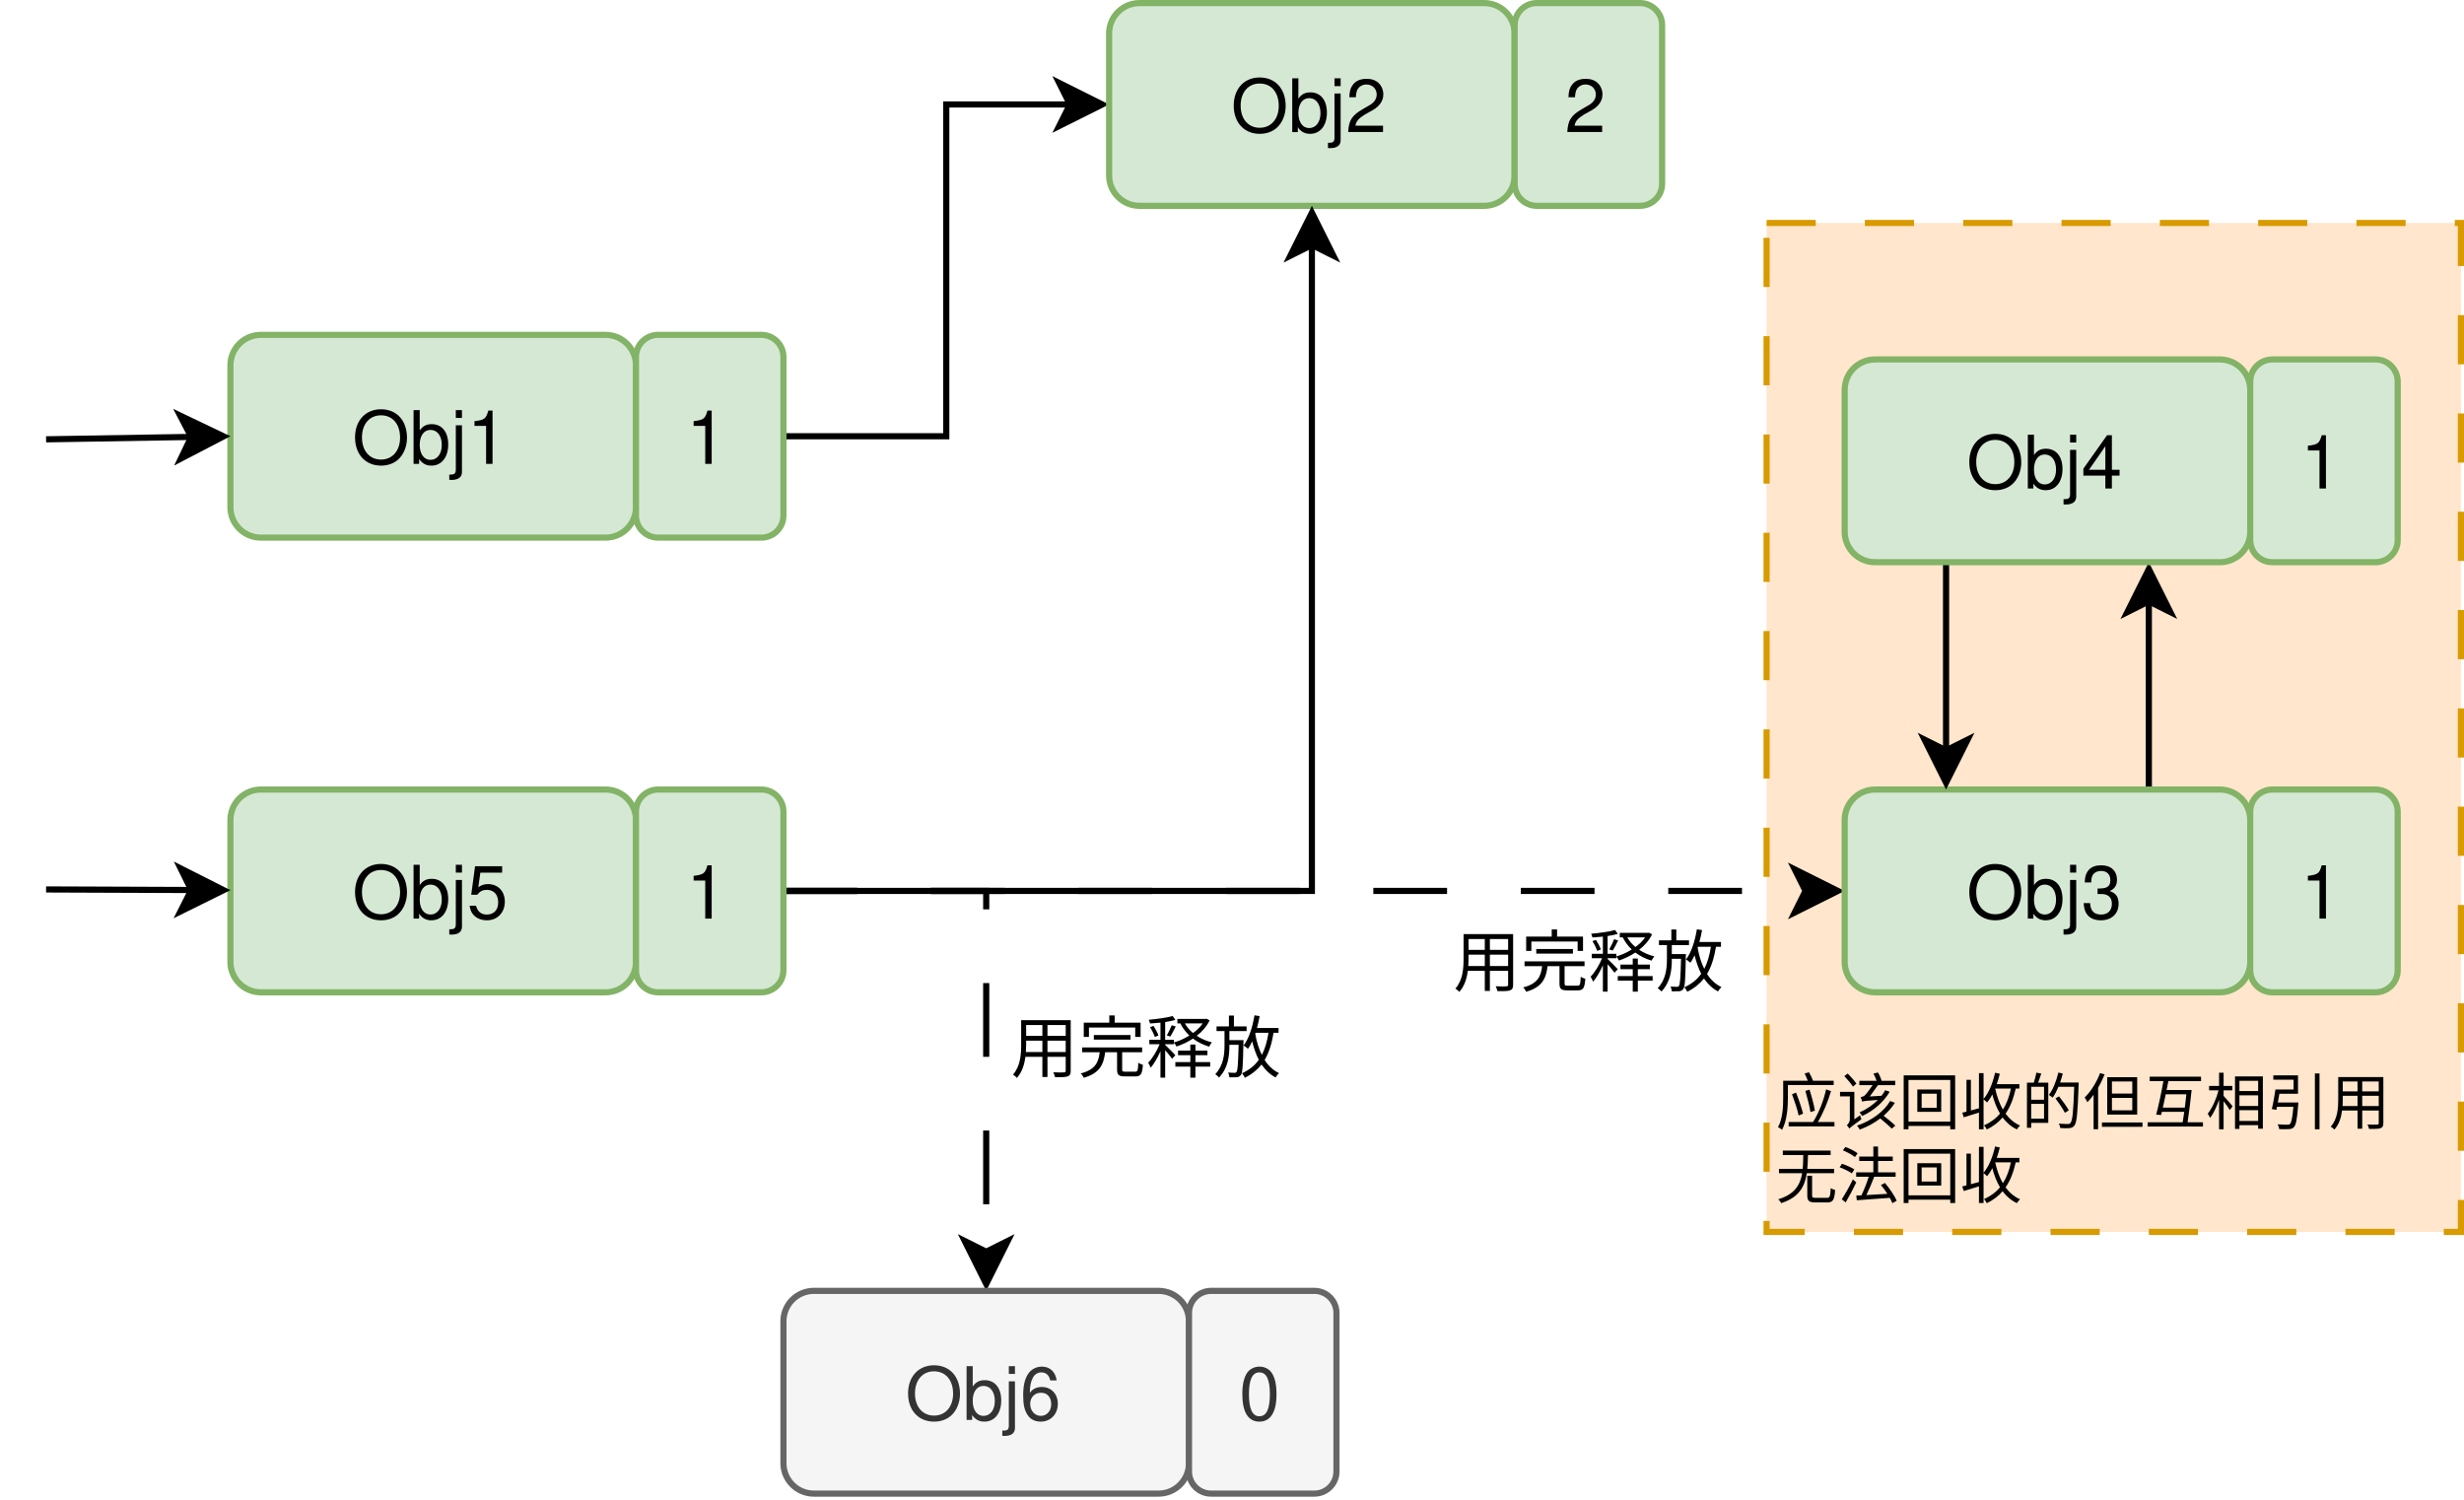
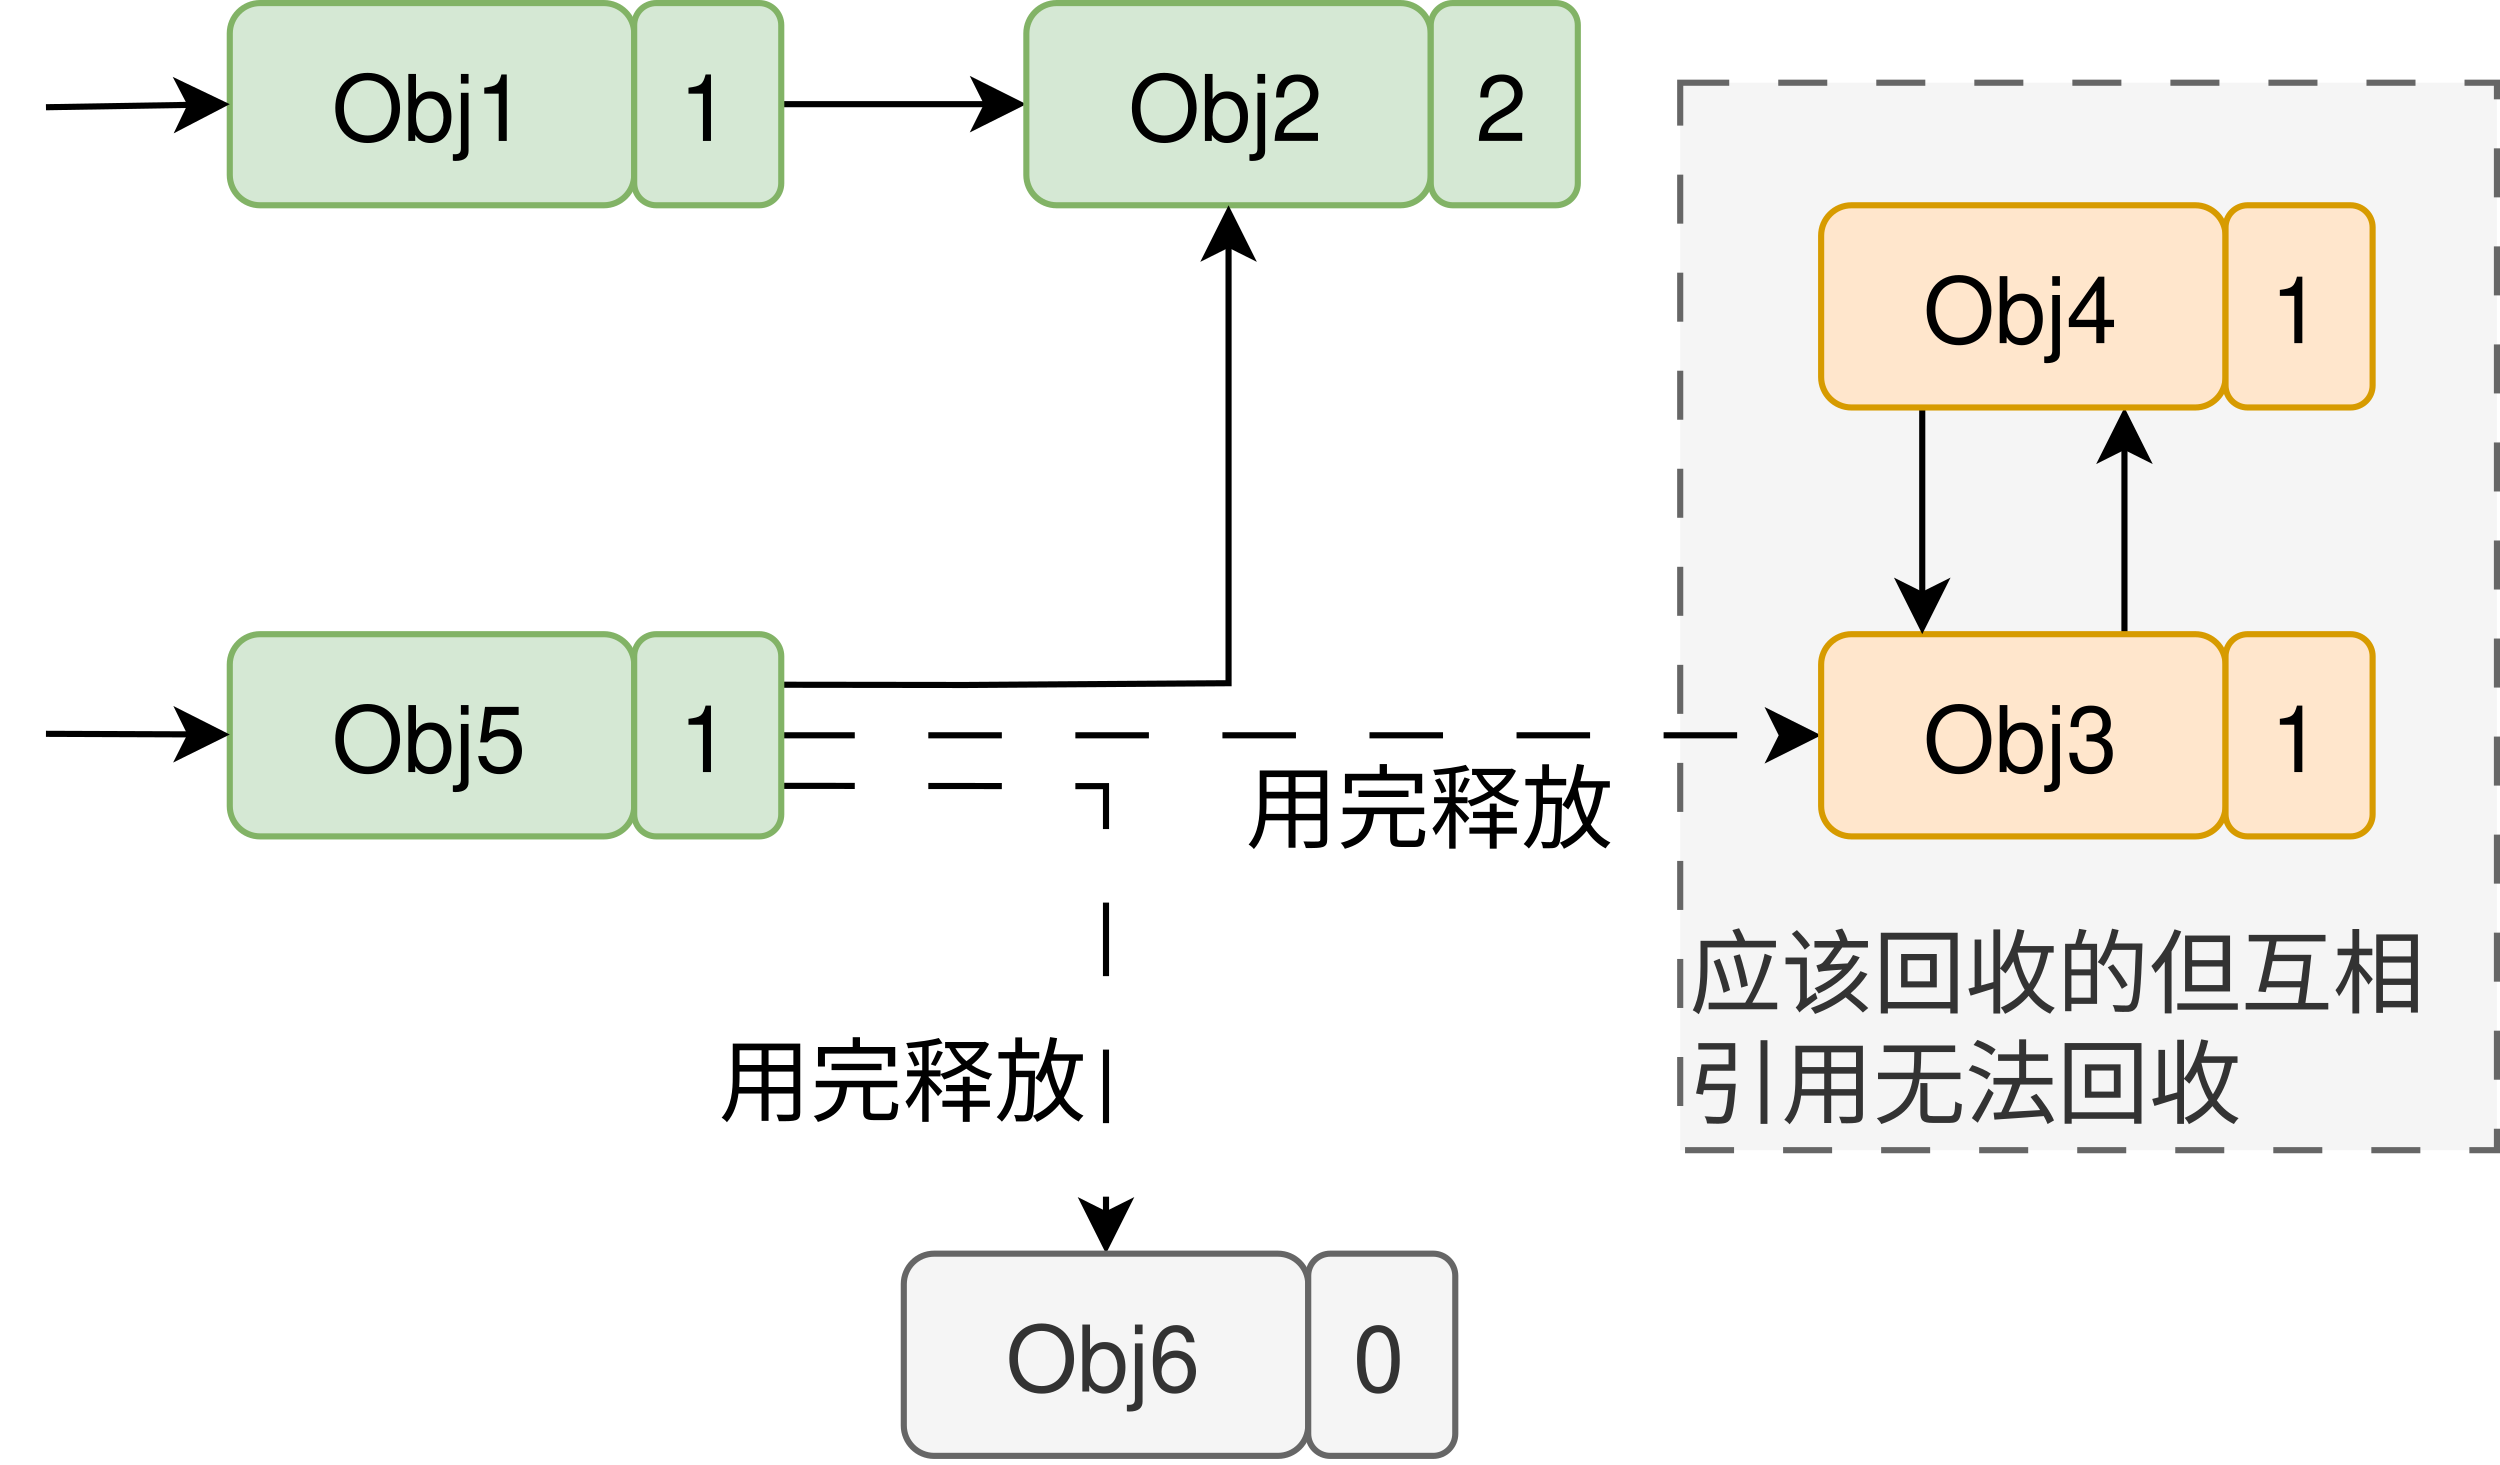
- <svg xmlns="http://www.w3.org/2000/svg" version="1.1" width="401px" height="244px" viewBox="-0.5 -0.5 401 244" content="&lt;mxfile host=&quot;drawio-plugin&quot; modified=&quot;2024-06-06T08:37:29.114Z&quot; agent=&quot;Mozilla/5.0 (Windows NT 10.0; Win64; x64) AppleWebKit/537.36 (KHTML, like Gecko) Chrome/122.0.0.0 Safari/537.36&quot; etag=&quot;I66dQs9n8xs72weQUwzq&quot; version=&quot;22.1.22&quot; type=&quot;embed&quot;&gt;&lt;diagram id=&quot;t1ZmRuzw4NILbziwuzjw&quot; name=&quot;第 1 页&quot;&gt;1VpLc5s6FP41WtYDEuKxBIe2i3bamS5uu8Qg27QYeUBO7P76K4EwDykJrSHF6UyDDtIR+s53XpoAtD6cPxTRcf+ZJiQD0EjOAD0ACE0DGfyXkFxqiYNhLdgVaSIntYJv6W/SrJTSU5qQsjeRUZqx9NgXxjTPScx6sqgo6FN/2pZm/V2P0Y4ogm9xlKnS/9KE7WupZaJW/pGku73cGXpywSFq5sqDlPsooU8dEQoBWheUsvrpcF6TTGDXwFKve//M2+t3FSRnYxZYbr3iMcpO8mwgxCDwgWeB0AX+e+BjIfEC4IUgtIU8sEHoAM8HLp/Dhw/AtasHvgpWrwIQuJWeNfBwJbGAz7eyAUTchiioNDnAN8RDgKpZyiY1QuzSoF7QU54Q8eVCxTbNsjXNaFG9RNstseOYy5Oo3FeTTDn4GjFGipxL+BcYLpc+koKl3Jp+lu6EfEMZowehk+ZMsq36zEhOyMiWwxmUrKC/SGfTxPE2RnUeBXdpCrEVOXdE0g4fCD0QVlz4FPkWuk69RPoExivHqyVPLcfMhmP7Dr9M21pd6S2pvbtu0JqfP0gG6NkAkcKGL5uf5guGMFVDJJi4iaVDy4UbZNvToIX6YDmWgpRtq0AhNAFIGpcZAkQSHi7kkBZsT3c0j7KwlQZ9LrdzPlF6lLj+JIxdJBujE6NcRM4p+y5fi+cfYv0Ky9HDWaqrBpdmkPMDfu8OOqvEsF1WjZp1zxqppKcilgeFEncWFTvSRDsJvADhRVMWJItY+tiPqTeZxlJMs0jy8gT4Gnubo0zOXjyCvXniiyTJR3EWlWUaK4SdnFQ9AqGRBOrghQ0Vr0Y2mmdyh6805V93tVY/0niD9bU3yCXdTDvQMlRjrIbmrCFQNFUWvR56nJFtXRxXDb0EV3CNHi5NYfQWgdxRUFokRNCyX4Notmjh6YiEl4jSoCAwm8r2DYiE4IiYusiKoI3XPxodt1YETWu3jIoAjUl3d2Aa4xXTvND0mOK4/L8b7IfGJuQ/y7S8yIgunQlHkfrK5xOxafdzhWnjARdqjX+bNpGaENrelbenfgjcNQg9wDs112/61FBLqE/RhmSdDjLmmJNC03se0iSpSUbK9He0qZQIk0o0uEYcAPzAJZnQGUTxr11FyCaQ5jQnWuteyT8MoteLEbkd6F4+6IKrwdtLS6JzYzUF+8nsHewroNttSW6tfyzjvrx+Zu91/1X0tUzVDktyKBXSK3MmcBkbm26/cJvEgd6ZsB8FBxXMJB6EVA+6i05aV/bNVRwjDbv/opV+FoVeBeWN9OF/0RJX1492X8fYtnhYtmtUTdcXI+395ksXzRpib7H4pyO2Xf3Ia+SOvP6ZiPAD7DkzVli9Jp6t1VFv2Iy7gs9DY+CbK2RY6sWMNtnNWZgYKwd3a5Ox/YgzQ6/oqpHOgiMj3fS9onqxz6MDWmLag563csxXM99sUUC9FlpkdYBsPAam2bx9AZcPvHPrers51tvhH10/jPL2xrMX0ptAnbdbS6Sxxtudt3N2Sy2a7sXZNShN5Ot82P6RRl2Jtn/pgsL/AQ==&lt;/diagram&gt;&lt;/mxfile&gt;">
+ <svg xmlns="http://www.w3.org/2000/svg" version="1.1" width="408px" height="239px" viewBox="-0.5 -0.5 408 239" content="&lt;mxfile host=&quot;drawio-plugin&quot; modified=&quot;2024-06-13T08:50:15.371Z&quot; agent=&quot;Mozilla/5.0 (Windows NT 10.0; Win64; x64) AppleWebKit/537.36 (KHTML, like Gecko) Chrome/122.0.0.0 Safari/537.36&quot; etag=&quot;HfcQ-ntZ6gWYi0Nm5HdX&quot; version=&quot;22.1.22&quot; type=&quot;embed&quot;&gt;&lt;diagram id=&quot;t1ZmRuzw4NILbziwuzjw&quot; name=&quot;第 1 页&quot;&gt;3VrLkps6EP0aLeMCiecSPCR3kVtJVRY3WWKQbRKMXCDP2Pn6K4F4SvHgDNge21Uu1EgNnO7T3WoM0HJ3/JSH++2/JMYpgFp8BOgJQGg6DvvlglMlMJBWCTZ5ElcivRV8S35jIaynHZIYF72JlJCUJvu+MCJZhiPak4V5Tl7609Yk7V91H26wJPgWhaks/S+J6VY8hY5a+T842WzFlaErFuzCeq54kGIbxuSlI0IBQMucEFod7Y5LnHLoaliqdR//cLa5rxxndMwCQxjiOUwP4tlAYALfA64BAgd4H4FnconrAzcAgcXlvgUCG7gecNgcNnwCjlUesFWwPOUDnym2AETMYsgvVS6Ba5YnDeA5pSYbeBo/8FF5SrpIhRA91ajn5JDFmN85V7pO0nRJUpKXJ9Ha5F8mj8NiW07SxeBrSCnOMyZh96Q5TPqMc5owa3ppsuHyFaGU7LhOklHhbTrXFYoJKV4zOP2C5uQX7lzUKj9iYUdefZg8DVc49cPo16a8+XpKRjLMcZGsJQzIbxAfOyJhvU+Y7DDNT2yKOAtttLDFqppMwrdeWs/UEVpAtxJvO46p28ai4YXgxKa5Rus37EC4jtqNIJLc6Mvqp37GgrpswdjETmyoYHbgCpUwn4dzaL0J4EV2D1poS9BalgwrQhNAqmDmEE4cs6gkhiSnW7IhWZgGrdTvU6ad85mQvbDCT0zpScAWHihhInxM6Hdxmh//4OsXphg9HYW6cnCqBxl7wO/dQWcVH7bLylG9biKTFuSQRwIWaIiUEOYbXIdgYSYO2VnD5zgNafLcD/RvMqQhGfIBiKFr6DVm1A8+OTPMEczIYo/neTaK0rAokkgiw40dtuecaKRzdtA1NRndWjbah8UVvpKE3V1j237MM4z++oppYkm3tBhoGapBi6HxKwgkTaX9m4ce5xKWKv/IbvH+aGbdLgHZEqYPAGgDzQ3ilqtyUvP9YzooknQkF6BzOSmCI3LBVaskOLZMahPNj1rJdcuk2kzzlknlUpaLw1Nnwp7H/OLPGUg3hy7lnM81dWNAPZ8dVHfwt/kFjSk5rupm9t+5mfaKm53ZPOv8ednP1XwRja2KZvZFZ+Bbpjmtb8l5ttMmMYEXAGcJAhc4NnC8ujsSKP3vM7dMp28RMcxxruh47JI4rnwSF8nvcFUq4Q4g0GAaTR+YTxNYu+HOMJ807TlxedBtganyDAuuuiHQemOJ+2FYBsC+BrJeF/itVWndiLmfqHE+aNwV+Z2pyT+2pDB02WqPxMfGKyfgo2XqTp9HE7HTGKTzGdiJZHY+YF9GVYzPtcFBCuZIrHi9MTNHg8UdGU1u0WDRDWtR192XNlmGWy+Fqum6LEjZ5T/3nkZBmuY9zdQvU+YgkzHoviB9oUt0mm1vKzeOtcfFugnyZ7GeK3QZcgNRmdDnLNU6m7pmqzZmg2ffvJHgyBHXgCMj7uT1G5JfnLEohS5kzhpbUaRiTmy7K21CIC9giGsNX/VetdUmty8vrJfuEVRkwTGgzhZ37qCx1OlZNgFkTNyBF3WWZog7dYy5k30jVMUd4/1TRBF3rOuFHUMuOh8z7CgwnSjqsGH7j7Kq7m//lYeC/wE=&lt;/diagram&gt;&lt;/mxfile&gt;">
  <defs />
  <g>
-     <rect x="287" y="35.79" width="113" height="164.21" fill="#ffe6cc" stroke="#d79b00" stroke-dasharray="8 8" pointer-events="all" />
-     <g fill="rgb(0, 0, 0)" font-family="Helvetica" font-size="10px">
-       <text x="288.5" y="182.5">应该回收的但互相引用</text>
-       <text x="288.5" y="194.5">无法回收</text>
+     <rect x="273.71" y="13" width="133.29" height="174.21" fill="#f5f5f5" stroke="#666666" stroke-dasharray="8 8" pointer-events="all" />
+     <g fill="#333333" font-family="Helvetica" font-size="15px">
+       <text x="275.21" y="163.71">应该回收的但互相</text>
+       <text x="275.21" y="181.71">引用无法回收</text>
    </g>
-     <rect x="37" y="54" width="66" height="33" rx="4.95" ry="4.95" fill="#d5e8d4" stroke="#82b366" pointer-events="all" />
-     <g fill="rgb(0, 0, 0)" font-family="Helvetica" text-anchor="middle" font-size="12px">
-       <text x="69.5" y="75">Obj1</text>
+     <rect x="37" y="0" width="66" height="33" rx="4.95" ry="4.95" fill="#d5e8d4" stroke="#82b366" pointer-events="all" />
+     <g fill="rgb(0, 0, 0)" font-family="Helvetica" text-anchor="middle" font-size="15px">
+       <text x="69.5" y="22.5">Obj1</text>
    </g>
-     <path d="M 127 70.5 L 153.5 70.5 L 153.5 16.5 L 173.63 16.5" fill="none" stroke="rgb(0, 0, 0)" stroke-miterlimit="10" pointer-events="stroke" />
-     <path d="M 178.88 16.5 L 171.88 20 L 173.63 16.5 L 171.88 13 Z" fill="rgb(0, 0, 0)" stroke="rgb(0, 0, 0)" stroke-miterlimit="10" pointer-events="all" />
-     <rect x="103" y="54" width="24" height="33" rx="3.6" ry="3.6" fill="#d5e8d4" stroke="#82b366" pointer-events="all" />
-     <g fill="rgb(0, 0, 0)" font-family="Helvetica" text-anchor="middle" font-size="12px">
-       <text x="114.5" y="75">1</text>
+     <path d="M 127 16.5 L 160.63 16.5" fill="none" stroke="rgb(0, 0, 0)" stroke-miterlimit="10" pointer-events="stroke" />
+     <path d="M 165.88 16.5 L 158.88 20 L 160.63 16.5 L 158.88 13 Z" fill="rgb(0, 0, 0)" stroke="rgb(0, 0, 0)" stroke-miterlimit="10" pointer-events="all" />
+     <rect x="103" y="0" width="24" height="33" rx="3.6" ry="3.6" fill="#d5e8d4" stroke="#82b366" pointer-events="all" />
+     <g fill="rgb(0, 0, 0)" font-family="Helvetica" text-anchor="middle" font-size="15px">
+       <text x="114.5" y="22.5">1</text>
    </g>
-     <path d="M 7 71 L 30.63 70.61" fill="none" stroke="rgb(0, 0, 0)" stroke-miterlimit="10" pointer-events="stroke" />
-     <path d="M 35.88 70.52 L 28.94 74.13 L 30.63 70.61 L 28.82 67.14 Z" fill="rgb(0, 0, 0)" stroke="rgb(0, 0, 0)" stroke-miterlimit="10" pointer-events="all" />
-     <rect x="180" y="0" width="66" height="33" rx="4.95" ry="4.95" fill="#d5e8d4" stroke="#82b366" pointer-events="all" />
-     <g fill="rgb(0, 0, 0)" font-family="Helvetica" text-anchor="middle" font-size="12px">
-       <text x="212.5" y="21">Obj2</text>
+     <path d="M 7 17 L 30.63 16.61" fill="none" stroke="rgb(0, 0, 0)" stroke-miterlimit="10" pointer-events="stroke" />
+     <path d="M 35.88 16.52 L 28.94 20.13 L 30.63 16.61 L 28.82 13.14 Z" fill="rgb(0, 0, 0)" stroke="rgb(0, 0, 0)" stroke-miterlimit="10" pointer-events="all" />
+     <rect x="167" y="0" width="66" height="33" rx="4.95" ry="4.95" fill="#d5e8d4" stroke="#82b366" pointer-events="all" />
+     <g fill="rgb(0, 0, 0)" font-family="Helvetica" text-anchor="middle" font-size="15px">
+       <text x="199.5" y="22.5">Obj2</text>
    </g>
-     <rect x="246" y="0" width="24" height="33" rx="3.6" ry="3.6" fill="#d5e8d4" stroke="#82b366" pointer-events="all" />
-     <g fill="rgb(0, 0, 0)" font-family="Helvetica" text-anchor="middle" font-size="12px">
-       <text x="257.5" y="21">2</text>
+     <rect x="233" y="0" width="24" height="33" rx="3.6" ry="3.6" fill="#d5e8d4" stroke="#82b366" pointer-events="all" />
+     <g fill="rgb(0, 0, 0)" font-family="Helvetica" text-anchor="middle" font-size="15px">
+       <text x="244.5" y="22.5">2</text>
    </g>
-     <rect x="37" y="128" width="66" height="33" rx="4.95" ry="4.95" fill="#d5e8d4" stroke="#82b366" pointer-events="all" />
-     <g fill="rgb(0, 0, 0)" font-family="Helvetica" text-anchor="middle" font-size="12px">
-       <text x="69.5" y="149">Obj5</text>
+     <rect x="37" y="103" width="66" height="33" rx="4.95" ry="4.95" fill="#d5e8d4" stroke="#82b366" pointer-events="all" />
+     <g fill="rgb(0, 0, 0)" font-family="Helvetica" text-anchor="middle" font-size="15px">
+       <text x="69.5" y="125.5">Obj5</text>
    </g>
-     <path d="M 127 144.5 L 213 144.5 L 213 39.37" fill="none" stroke="rgb(0, 0, 0)" stroke-miterlimit="10" pointer-events="stroke" />
-     <path d="M 213 34.12 L 216.5 41.12 L 213 39.37 L 209.5 41.12 Z" fill="rgb(0, 0, 0)" stroke="rgb(0, 0, 0)" stroke-miterlimit="10" pointer-events="all" />
-     <path d="M 127 144.5 L 160 144.5 L 160 203.22" fill="none" stroke="rgb(0, 0, 0)" stroke-miterlimit="10" stroke-dasharray="12 12" pointer-events="stroke" />
-     <path d="M 160 208.47 L 156.5 201.47 L 160 203.22 L 163.5 201.47 Z" fill="rgb(0, 0, 0)" stroke="rgb(0, 0, 0)" stroke-miterlimit="10" pointer-events="all" />
-     <g fill="rgb(0, 0, 0)" font-family="Helvetica" text-anchor="middle" font-size="11px">
-       <text x="186" y="174">用完释放</text>
+     <path d="M 127 111.25 L 157.03 111.29 L 200 111 L 200 39.37" fill="none" stroke="rgb(0, 0, 0)" stroke-miterlimit="10" pointer-events="stroke" />
+     <path d="M 200 34.12 L 203.5 41.12 L 200 39.37 L 196.5 41.12 Z" fill="rgb(0, 0, 0)" stroke="rgb(0, 0, 0)" stroke-miterlimit="10" pointer-events="all" />
+     <path d="M 127 127.75 L 180 127.8 L 180 197.73" fill="none" stroke="rgb(0, 0, 0)" stroke-miterlimit="10" stroke-dasharray="12 12" pointer-events="stroke" />
+     <path d="M 180 202.98 L 176.5 195.98 L 180 197.73 L 183.5 195.98 Z" fill="rgb(0, 0, 0)" stroke="rgb(0, 0, 0)" stroke-miterlimit="10" pointer-events="all" />
+     <g fill="rgb(0, 0, 0)" font-family="Helvetica" text-anchor="middle" font-size="15px">
+       <text x="146.79" y="181.37">用完释放</text>
    </g>
-     <path d="M 127 144.5 L 293.34 144.5" fill="none" stroke="rgb(0, 0, 0)" stroke-miterlimit="10" stroke-dasharray="12 12" pointer-events="stroke" />
-     <path d="M 298.59 144.5 L 291.59 148 L 293.34 144.5 L 291.59 141 Z" fill="rgb(0, 0, 0)" stroke="rgb(0, 0, 0)" stroke-miterlimit="10" pointer-events="all" />
-     <g fill="rgb(0, 0, 0)" font-family="Helvetica" text-anchor="middle" font-size="11px">
-       <rect fill="rgb(255, 255, 255)" stroke="none" x="236" y="150" width="46" height="14" stroke-width="0" />
-       <text x="258" y="160">用完释放</text>
+     <path d="M 127 119.5 L 290.34 119.5" fill="none" stroke="rgb(0, 0, 0)" stroke-miterlimit="10" stroke-dasharray="12 12" pointer-events="stroke" />
+     <path d="M 295.59 119.5 L 288.59 123 L 290.34 119.5 L 288.59 116 Z" fill="rgb(0, 0, 0)" stroke="rgb(0, 0, 0)" stroke-miterlimit="10" pointer-events="all" />
+     <g fill="rgb(0, 0, 0)" font-family="Helvetica" text-anchor="middle" font-size="15px">
+       <text x="232.79" y="136.79">用完释放</text>
    </g>
-     <rect x="103" y="128" width="24" height="33" rx="3.6" ry="3.6" fill="#d5e8d4" stroke="#82b366" pointer-events="all" />
-     <g fill="rgb(0, 0, 0)" font-family="Helvetica" text-anchor="middle" font-size="12px">
-       <text x="114.5" y="149">1</text>
+     <rect x="103" y="103" width="24" height="33" rx="3.6" ry="3.6" fill="#d5e8d4" stroke="#82b366" pointer-events="all" />
+     <g fill="rgb(0, 0, 0)" font-family="Helvetica" text-anchor="middle" font-size="15px">
+       <text x="114.5" y="125.5">1</text>
    </g>
-     <path d="M 7 144.26 L 30.63 144.35" fill="none" stroke="rgb(0, 0, 0)" stroke-miterlimit="10" pointer-events="stroke" />
-     <path d="M 35.88 144.37 L 28.87 147.84 L 30.63 144.35 L 28.9 140.84 Z" fill="rgb(0, 0, 0)" stroke="rgb(0, 0, 0)" stroke-miterlimit="10" pointer-events="all" />
-     <rect x="127" y="209.59" width="66" height="33" rx="4.95" ry="4.95" fill="#f5f5f5" stroke="#666666" pointer-events="all" />
-     <g fill="#333333" font-family="Helvetica" text-anchor="middle" font-size="12px">
-       <text x="159.5" y="230.59">Obj6</text>
+     <path d="M 7 119.26 L 30.63 119.35" fill="none" stroke="rgb(0, 0, 0)" stroke-miterlimit="10" pointer-events="stroke" />
+     <path d="M 35.88 119.37 L 28.87 122.84 L 30.63 119.35 L 28.9 115.84 Z" fill="rgb(0, 0, 0)" stroke="rgb(0, 0, 0)" stroke-miterlimit="10" pointer-events="all" />
+     <rect x="147" y="204.1" width="66" height="33" rx="4.95" ry="4.95" fill="#f5f5f5" stroke="#666666" pointer-events="all" />
+     <g fill="#333333" font-family="Helvetica" text-anchor="middle" font-size="15px">
+       <text x="179.5" y="226.6">Obj6</text>
    </g>
-     <rect x="193" y="209.59" width="24" height="33" rx="3.6" ry="3.6" fill="#f5f5f5" stroke="#666666" pointer-events="all" />
-     <g fill="#333333" font-family="Helvetica" text-anchor="middle" font-size="12px">
-       <text x="204.5" y="230.59">0</text>
+     <rect x="213" y="204.1" width="24" height="33" rx="3.6" ry="3.6" fill="#f5f5f5" stroke="#666666" pointer-events="all" />
+     <g fill="#333333" font-family="Helvetica" text-anchor="middle" font-size="15px">
+       <text x="224.5" y="226.6">0</text>
    </g>
-     <path d="M 349.21 128 L 349.21 97.37" fill="none" stroke="rgb(0, 0, 0)" stroke-miterlimit="10" pointer-events="stroke" />
-     <path d="M 349.21 92.12 L 352.71 99.12 L 349.21 97.37 L 345.71 99.12 Z" fill="rgb(0, 0, 0)" stroke="rgb(0, 0, 0)" stroke-miterlimit="10" pointer-events="all" />
-     <rect x="299.71" y="128" width="66" height="33" rx="4.95" ry="4.95" fill="#d5e8d4" stroke="#82b366" pointer-events="all" />
-     <g fill="rgb(0, 0, 0)" font-family="Helvetica" text-anchor="middle" font-size="12px">
-       <text x="332.21" y="149">Obj3</text>
+     <path d="M 346.21 103 L 346.21 72.37" fill="none" stroke="rgb(0, 0, 0)" stroke-miterlimit="10" pointer-events="stroke" />
+     <path d="M 346.21 67.12 L 349.71 74.12 L 346.21 72.37 L 342.71 74.12 Z" fill="rgb(0, 0, 0)" stroke="rgb(0, 0, 0)" stroke-miterlimit="10" pointer-events="all" />
+     <rect x="296.71" y="103" width="66" height="33" rx="4.95" ry="4.95" fill="#ffe6cc" stroke="#d79b00" pointer-events="all" />
+     <g fill="rgb(0, 0, 0)" font-family="Helvetica" text-anchor="middle" font-size="15px">
+       <text x="329.21" y="125.5">Obj3</text>
    </g>
-     <rect x="365.71" y="128" width="24" height="33" rx="3.6" ry="3.6" fill="#d5e8d4" stroke="#82b366" pointer-events="all" />
-     <g fill="rgb(0, 0, 0)" font-family="Helvetica" text-anchor="middle" font-size="12px">
-       <text x="377.21" y="149">1</text>
+     <rect x="362.71" y="103" width="24" height="33" rx="3.6" ry="3.6" fill="#ffe6cc" stroke="#d79b00" pointer-events="all" />
+     <g fill="rgb(0, 0, 0)" font-family="Helvetica" text-anchor="middle" font-size="15px">
+       <text x="374.21" y="125.5">1</text>
    </g>
-     <path d="M 316.21 91 L 316.21 121.63" fill="none" stroke="rgb(0, 0, 0)" stroke-miterlimit="10" pointer-events="stroke" />
-     <path d="M 316.21 126.88 L 312.71 119.88 L 316.21 121.63 L 319.71 119.88 Z" fill="rgb(0, 0, 0)" stroke="rgb(0, 0, 0)" stroke-miterlimit="10" pointer-events="all" />
-     <rect x="299.71" y="58" width="66" height="33" rx="4.95" ry="4.95" fill="#d5e8d4" stroke="#82b366" pointer-events="all" />
-     <g fill="rgb(0, 0, 0)" font-family="Helvetica" text-anchor="middle" font-size="12px">
-       <text x="332.21" y="79">Obj4</text>
+     <path d="M 313.21 66 L 313.21 96.63" fill="none" stroke="rgb(0, 0, 0)" stroke-miterlimit="10" pointer-events="stroke" />
+     <path d="M 313.21 101.88 L 309.71 94.88 L 313.21 96.63 L 316.71 94.88 Z" fill="rgb(0, 0, 0)" stroke="rgb(0, 0, 0)" stroke-miterlimit="10" pointer-events="all" />
+     <rect x="296.71" y="33" width="66" height="33" rx="4.95" ry="4.95" fill="#ffe6cc" stroke="#d79b00" pointer-events="all" />
+     <g fill="rgb(0, 0, 0)" font-family="Helvetica" text-anchor="middle" font-size="15px">
+       <text x="329.21" y="55.5">Obj4</text>
    </g>
-     <rect x="365.71" y="58" width="24" height="33" rx="3.6" ry="3.6" fill="#d5e8d4" stroke="#82b366" pointer-events="all" />
-     <g fill="rgb(0, 0, 0)" font-family="Helvetica" text-anchor="middle" font-size="12px">
-       <text x="377.21" y="79">1</text>
+     <rect x="362.71" y="33" width="24" height="33" rx="3.6" ry="3.6" fill="#ffe6cc" stroke="#d79b00" pointer-events="all" />
+     <g fill="rgb(0, 0, 0)" font-family="Helvetica" text-anchor="middle" font-size="15px">
+       <text x="374.21" y="55.5">1</text>
    </g>
  </g>
</svg>
